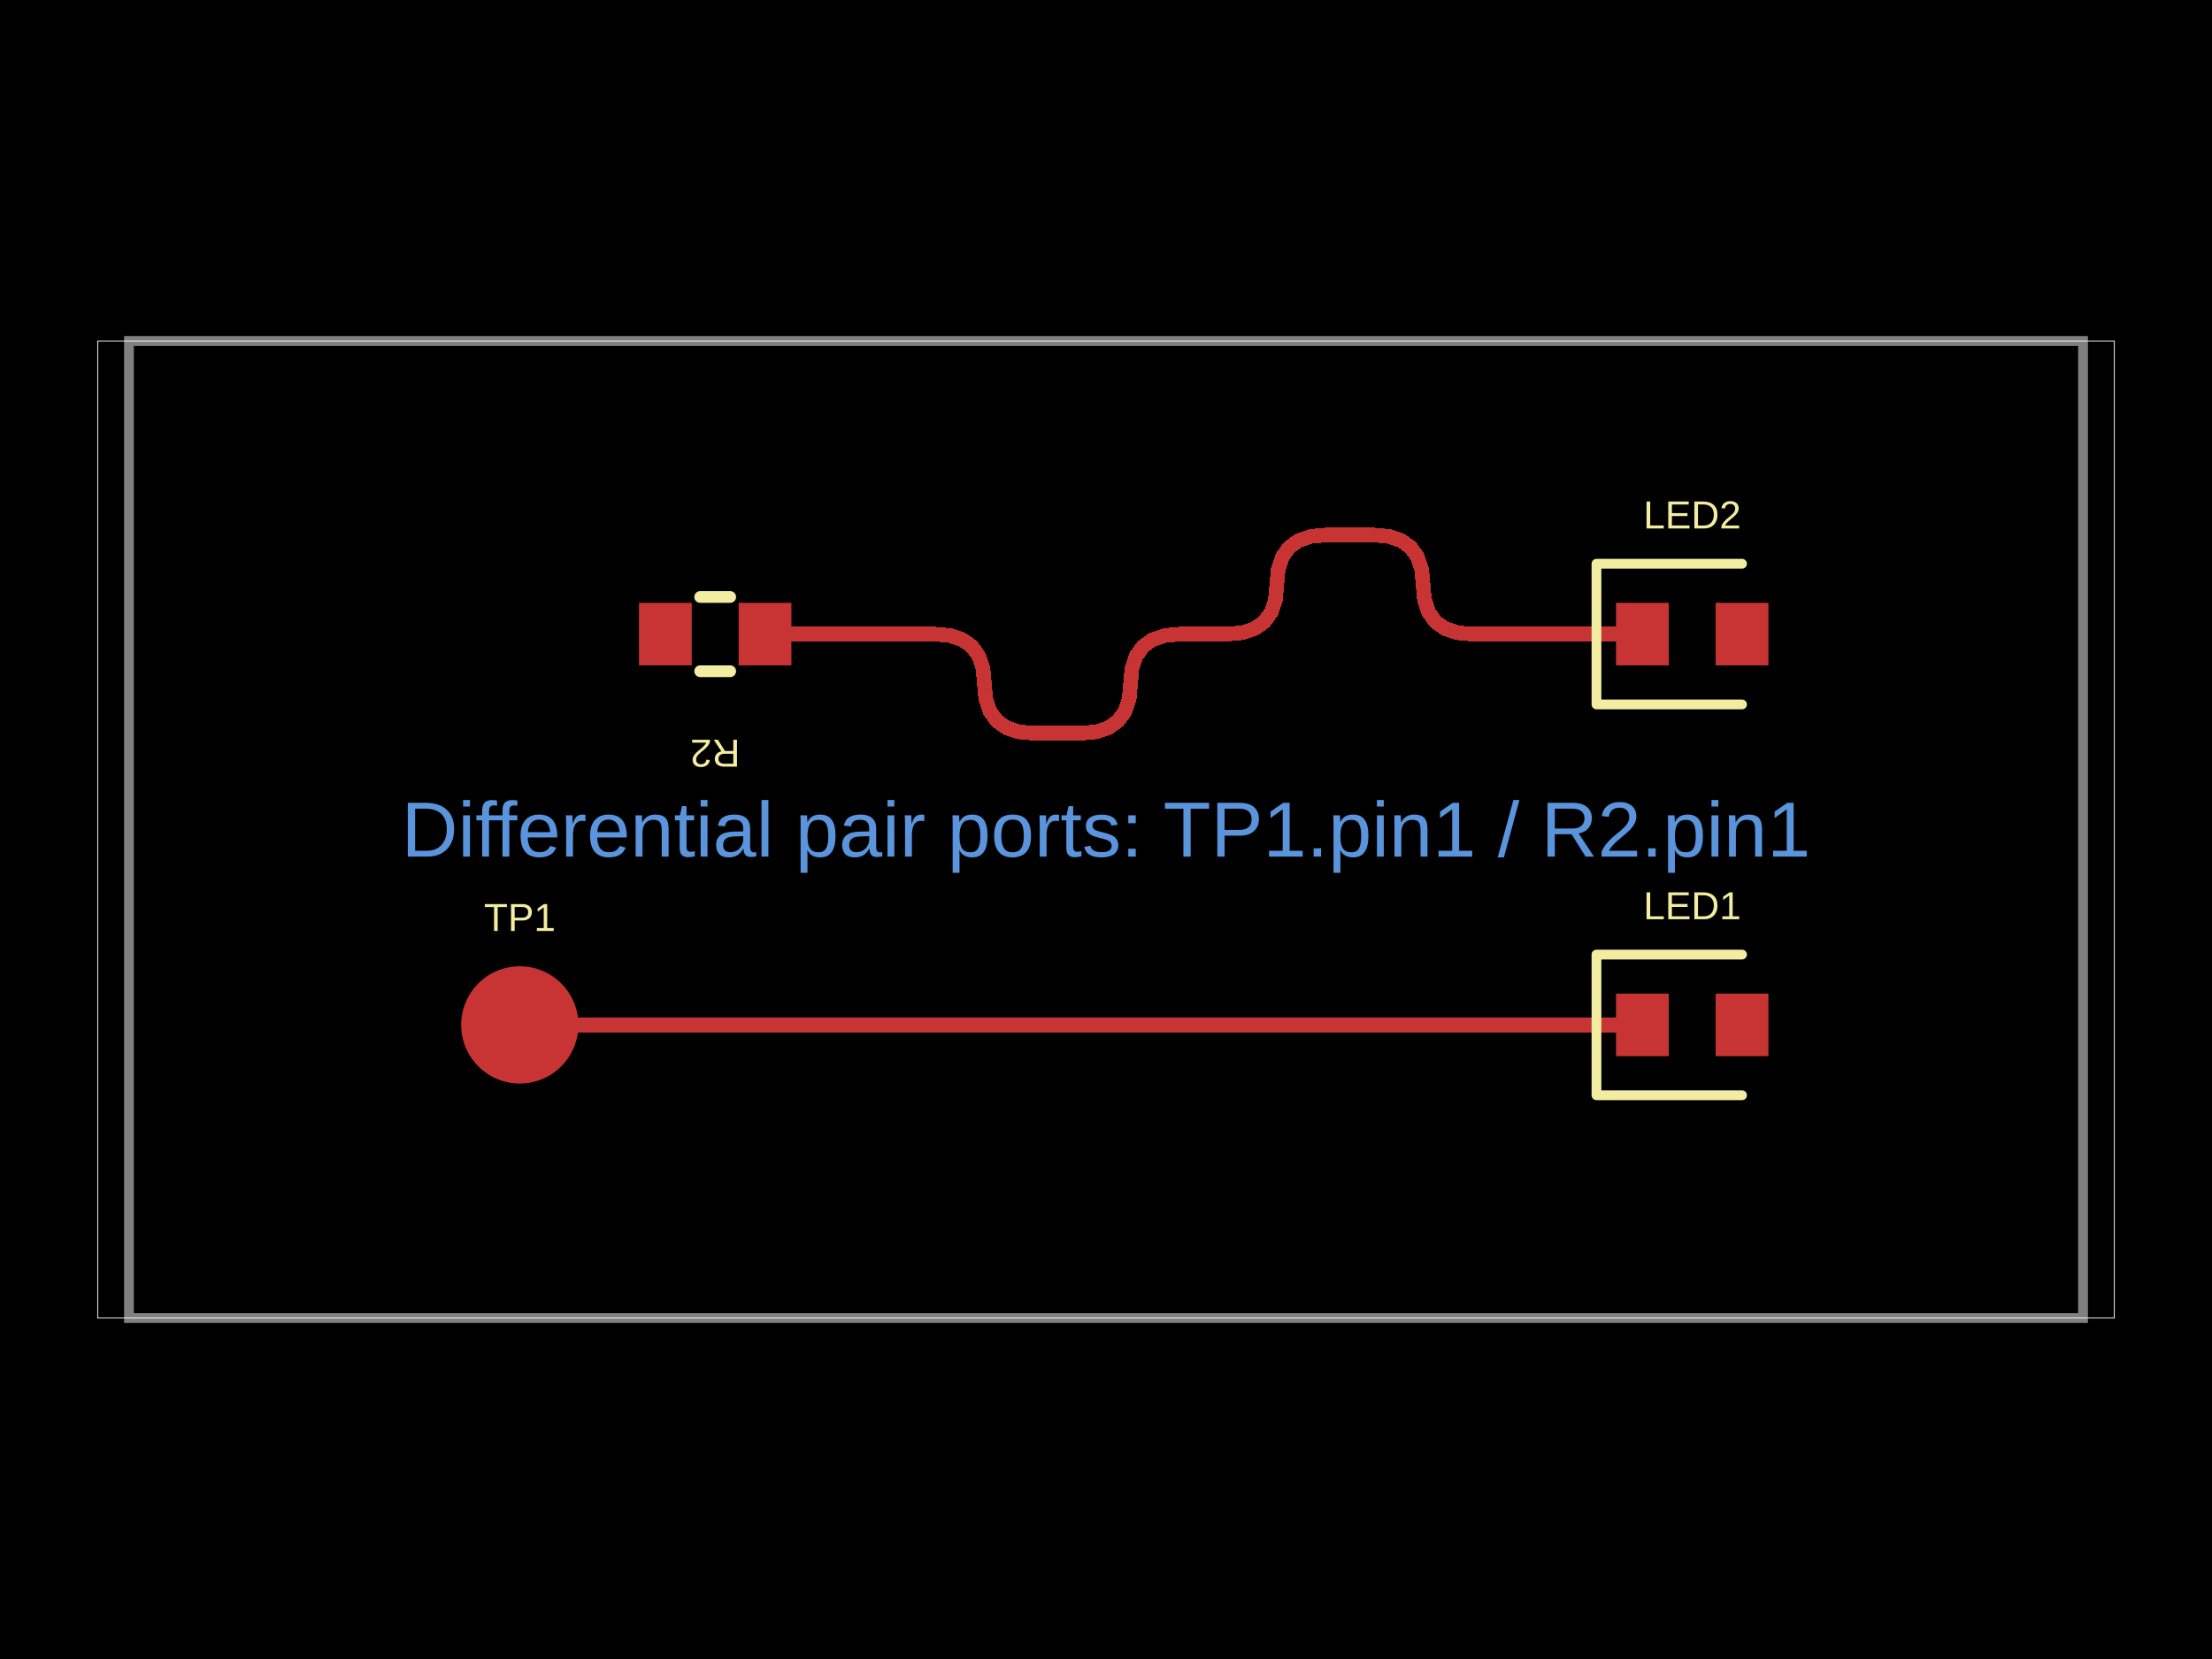
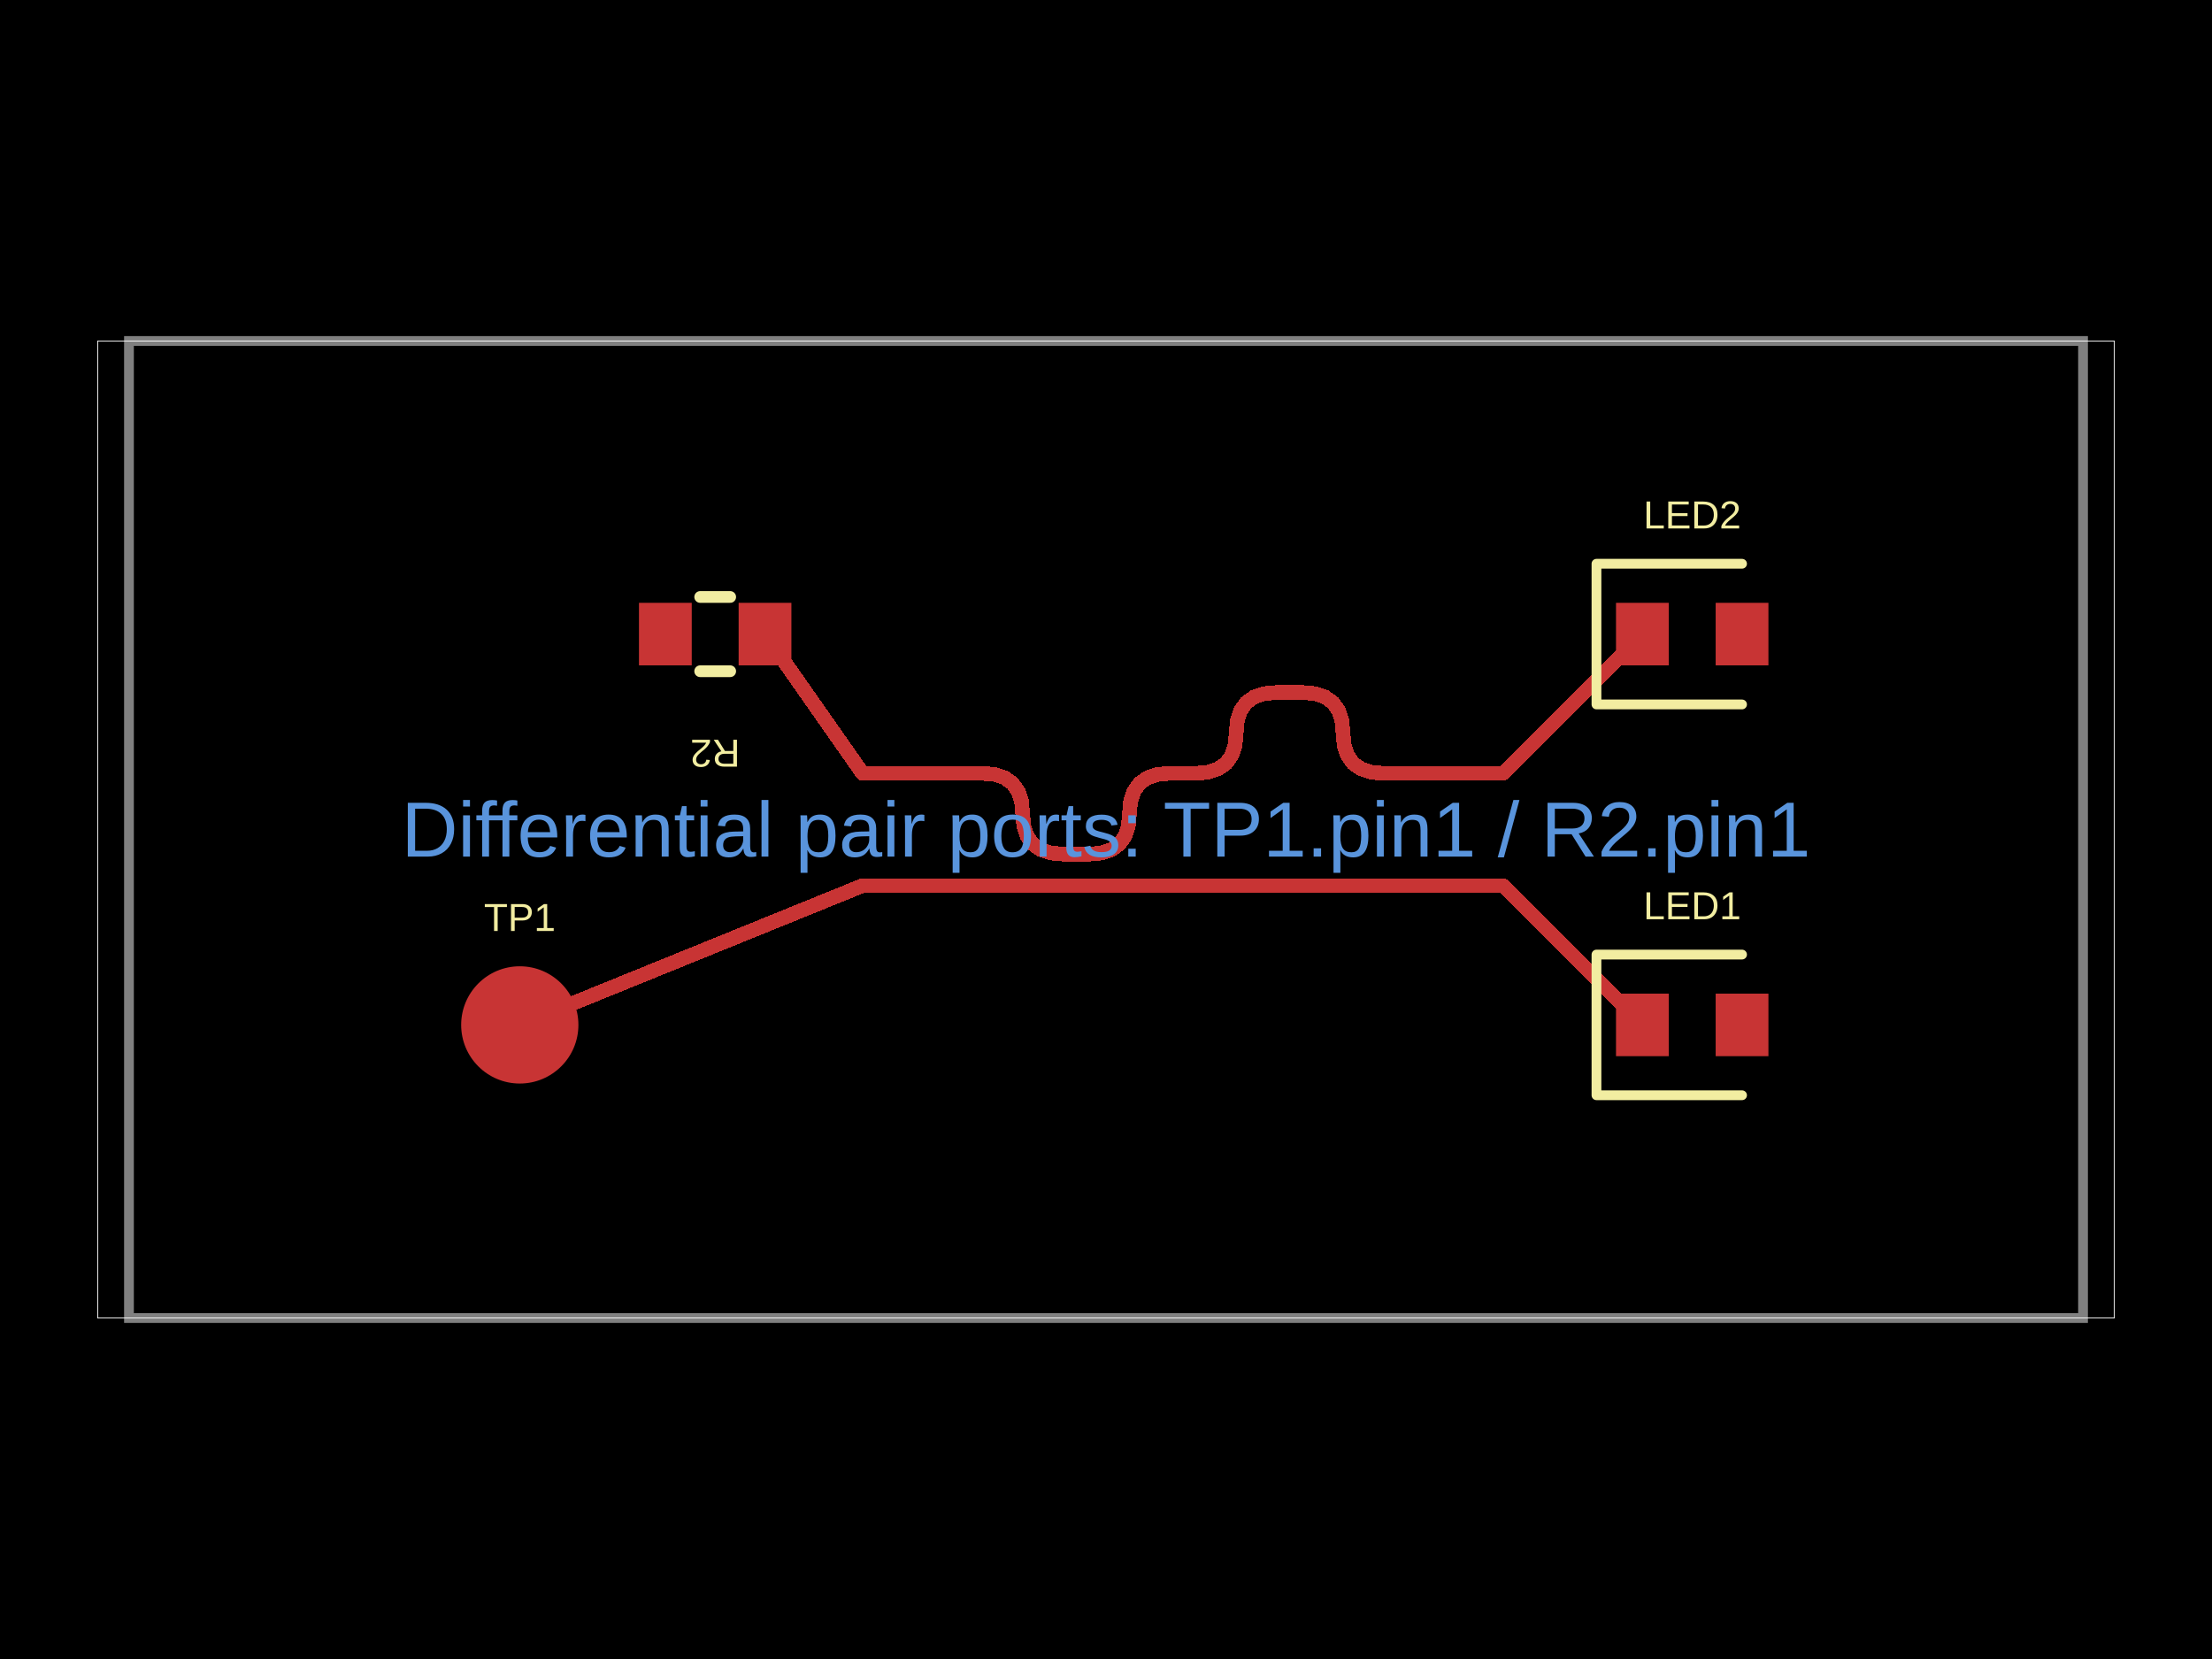
- <svg xmlns="http://www.w3.org/2000/svg" width="800" height="600" data-software-used-string="@tscircuit/core@0.0.1593">
+ <svg xmlns="http://www.w3.org/2000/svg" width="800" height="600" data-software-used-string="@tscircuit/core@0.0.1627">
  <style />
  <rect class="boundary" x="0" y="0" fill="#000" width="800" height="600" data-type="pcb_background" data-pcb-layer="global" />
  <rect class="pcb-boundary" fill="none" stroke="#fff" stroke-width="0.3" x="35.336" y="123.322" width="729.329" height="353.357" data-type="pcb_boundary" data-pcb-layer="global" />
  <path class="pcb-board" d="M 46.643 476.678 L 753.357 476.678 L 753.357 123.322 L 46.643 123.322 Z" fill="none" stroke="rgba(255, 255, 255, 0.5)" stroke-width="3.534" data-type="pcb_board" data-pcb-layer="board" />
  <circle class="pcb-pad" fill="rgb(200, 52, 52)" cx="187.986" cy="370.671" r="21.201" data-type="pcb_smtpad" data-pcb-layer="top" data-pad-name="TP1.pin1" />
  <rect class="pcb-pad" fill="rgb(200, 52, 52)" x="267.138" y="218.021" width="19.081" height="22.615" data-type="pcb_smtpad" data-pcb-layer="top" data-pad-name="R2.pin1" />
  <rect class="pcb-pad" fill="rgb(200, 52, 52)" x="231.095" y="218.021" width="19.081" height="22.615" data-type="pcb_smtpad" data-pcb-layer="top" data-pad-name="R2.pin2" />
  <rect class="pcb-pad" fill="rgb(200, 52, 52)" x="584.452" y="359.364" width="19.081" height="22.615" data-type="pcb_smtpad" data-pcb-layer="top" data-pad-name="LED1.pin1" />
  <rect class="pcb-pad" fill="rgb(200, 52, 52)" x="620.495" y="359.364" width="19.081" height="22.615" data-type="pcb_smtpad" data-pcb-layer="top" data-pad-name="LED1.pin2" />
  <rect class="pcb-pad" fill="rgb(200, 52, 52)" x="584.452" y="218.021" width="19.081" height="22.615" data-type="pcb_smtpad" data-pcb-layer="top" data-pad-name="LED2.pin1" />
  <rect class="pcb-pad" fill="rgb(200, 52, 52)" x="620.495" y="218.021" width="19.081" height="22.615" data-type="pcb_smtpad" data-pcb-layer="top" data-pad-name="LED2.pin2" />
-   <path class="pcb-trace" stroke="rgb(200, 52, 52)" fill="none" d="M 276.678 229.329 L 338.085 229.329" stroke-width="5.3" stroke-linecap="round" stroke-linejoin="round" shape-rendering="crispEdges" data-type="pcb_trace" data-pcb-layer="top" />
-   <path class="pcb-trace" stroke="rgb(200, 52, 52)" fill="none" d="M 338.085 229.329 L 343.561 229.826" stroke-width="5.3" stroke-linecap="round" stroke-linejoin="round" shape-rendering="crispEdges" data-type="pcb_trace" data-pcb-layer="top" />
-   <path class="pcb-trace" stroke="rgb(200, 52, 52)" fill="none" d="M 343.561 229.826 L 348.042 231.32" stroke-width="5.3" stroke-linecap="round" stroke-linejoin="round" shape-rendering="crispEdges" data-type="pcb_trace" data-pcb-layer="top" />
-   <path class="pcb-trace" stroke="rgb(200, 52, 52)" fill="none" d="M 348.042 231.32 L 351.526 233.809" stroke-width="5.3" stroke-linecap="round" stroke-linejoin="round" shape-rendering="crispEdges" data-type="pcb_trace" data-pcb-layer="top" />
-   <path class="pcb-trace" stroke="rgb(200, 52, 52)" fill="none" d="M 351.526 233.809 L 354.016 237.294" stroke-width="5.3" stroke-linecap="round" stroke-linejoin="round" shape-rendering="crispEdges" data-type="pcb_trace" data-pcb-layer="top" />
-   <path class="pcb-trace" stroke="rgb(200, 52, 52)" fill="none" d="M 354.016 237.294 L 355.509 241.775" stroke-width="5.3" stroke-linecap="round" stroke-linejoin="round" shape-rendering="crispEdges" data-type="pcb_trace" data-pcb-layer="top" />
-   <path class="pcb-trace" stroke="rgb(200, 52, 52)" fill="none" d="M 355.509 241.775 L 356.007 247.251" stroke-width="5.3" stroke-linecap="round" stroke-linejoin="round" shape-rendering="crispEdges" data-type="pcb_trace" data-pcb-layer="top" />
-   <path class="pcb-trace" stroke="rgb(200, 52, 52)" fill="none" d="M 356.007 247.251 L 356.505 252.727" stroke-width="5.3" stroke-linecap="round" stroke-linejoin="round" shape-rendering="crispEdges" data-type="pcb_trace" data-pcb-layer="top" />
-   <path class="pcb-trace" stroke="rgb(200, 52, 52)" fill="none" d="M 356.505 252.727 L 357.998 257.208" stroke-width="5.3" stroke-linecap="round" stroke-linejoin="round" shape-rendering="crispEdges" data-type="pcb_trace" data-pcb-layer="top" />
-   <path class="pcb-trace" stroke="rgb(200, 52, 52)" fill="none" d="M 357.998 257.208 L 360.488 260.693" stroke-width="5.3" stroke-linecap="round" stroke-linejoin="round" shape-rendering="crispEdges" data-type="pcb_trace" data-pcb-layer="top" />
-   <path class="pcb-trace" stroke="rgb(200, 52, 52)" fill="none" d="M 360.488 260.693 L 363.973 263.182" stroke-width="5.3" stroke-linecap="round" stroke-linejoin="round" shape-rendering="crispEdges" data-type="pcb_trace" data-pcb-layer="top" />
-   <path class="pcb-trace" stroke="rgb(200, 52, 52)" fill="none" d="M 363.973 263.182 L 368.453 264.676" stroke-width="5.3" stroke-linecap="round" stroke-linejoin="round" shape-rendering="crispEdges" data-type="pcb_trace" data-pcb-layer="top" />
-   <path class="pcb-trace" stroke="rgb(200, 52, 52)" fill="none" d="M 368.453 264.676 L 373.93 265.174" stroke-width="5.3" stroke-linecap="round" stroke-linejoin="round" shape-rendering="crispEdges" data-type="pcb_trace" data-pcb-layer="top" />
-   <path class="pcb-trace" stroke="rgb(200, 52, 52)" fill="none" d="M 373.93 265.174 L 390.97 265.174" stroke-width="5.3" stroke-linecap="round" stroke-linejoin="round" shape-rendering="crispEdges" data-type="pcb_trace" data-pcb-layer="top" />
-   <path class="pcb-trace" stroke="rgb(200, 52, 52)" fill="none" d="M 390.97 265.174 L 396.447 264.676" stroke-width="5.3" stroke-linecap="round" stroke-linejoin="round" shape-rendering="crispEdges" data-type="pcb_trace" data-pcb-layer="top" />
-   <path class="pcb-trace" stroke="rgb(200, 52, 52)" fill="none" d="M 396.447 264.676 L 400.927 263.182" stroke-width="5.3" stroke-linecap="round" stroke-linejoin="round" shape-rendering="crispEdges" data-type="pcb_trace" data-pcb-layer="top" />
-   <path class="pcb-trace" stroke="rgb(200, 52, 52)" fill="none" d="M 400.927 263.182 L 404.412 260.693" stroke-width="5.3" stroke-linecap="round" stroke-linejoin="round" shape-rendering="crispEdges" data-type="pcb_trace" data-pcb-layer="top" />
-   <path class="pcb-trace" stroke="rgb(200, 52, 52)" fill="none" d="M 404.412 260.693 L 406.901 257.208" stroke-width="5.3" stroke-linecap="round" stroke-linejoin="round" shape-rendering="crispEdges" data-type="pcb_trace" data-pcb-layer="top" />
-   <path class="pcb-trace" stroke="rgb(200, 52, 52)" fill="none" d="M 406.901 257.208 L 408.395 252.727" stroke-width="5.3" stroke-linecap="round" stroke-linejoin="round" shape-rendering="crispEdges" data-type="pcb_trace" data-pcb-layer="top" />
-   <path class="pcb-trace" stroke="rgb(200, 52, 52)" fill="none" d="M 408.395 252.727 L 408.893 247.251" stroke-width="5.3" stroke-linecap="round" stroke-linejoin="round" shape-rendering="crispEdges" data-type="pcb_trace" data-pcb-layer="top" />
-   <path class="pcb-trace" stroke="rgb(200, 52, 52)" fill="none" d="M 408.893 247.251 L 409.391 241.775" stroke-width="5.3" stroke-linecap="round" stroke-linejoin="round" shape-rendering="crispEdges" data-type="pcb_trace" data-pcb-layer="top" />
-   <path class="pcb-trace" stroke="rgb(200, 52, 52)" fill="none" d="M 409.391 241.775 L 410.884 237.294" stroke-width="5.3" stroke-linecap="round" stroke-linejoin="round" shape-rendering="crispEdges" data-type="pcb_trace" data-pcb-layer="top" />
-   <path class="pcb-trace" stroke="rgb(200, 52, 52)" fill="none" d="M 410.884 237.294 L 413.373 233.809" stroke-width="5.3" stroke-linecap="round" stroke-linejoin="round" shape-rendering="crispEdges" data-type="pcb_trace" data-pcb-layer="top" />
-   <path class="pcb-trace" stroke="rgb(200, 52, 52)" fill="none" d="M 413.373 233.809 L 416.858 231.32" stroke-width="5.3" stroke-linecap="round" stroke-linejoin="round" shape-rendering="crispEdges" data-type="pcb_trace" data-pcb-layer="top" />
-   <path class="pcb-trace" stroke="rgb(200, 52, 52)" fill="none" d="M 416.858 231.32 L 421.339 229.826" stroke-width="5.3" stroke-linecap="round" stroke-linejoin="round" shape-rendering="crispEdges" data-type="pcb_trace" data-pcb-layer="top" />
-   <path class="pcb-trace" stroke="rgb(200, 52, 52)" fill="none" d="M 421.339 229.826 L 426.815 229.329" stroke-width="5.3" stroke-linecap="round" stroke-linejoin="round" shape-rendering="crispEdges" data-type="pcb_trace" data-pcb-layer="top" />
-   <path class="pcb-trace" stroke="rgb(200, 52, 52)" fill="none" d="M 426.815 229.329 L 443.856 229.329" stroke-width="5.3" stroke-linecap="round" stroke-linejoin="round" shape-rendering="crispEdges" data-type="pcb_trace" data-pcb-layer="top" />
-   <path class="pcb-trace" stroke="rgb(200, 52, 52)" fill="none" d="M 443.856 229.329 L 449.332 228.831" stroke-width="5.3" stroke-linecap="round" stroke-linejoin="round" shape-rendering="crispEdges" data-type="pcb_trace" data-pcb-layer="top" />
-   <path class="pcb-trace" stroke="rgb(200, 52, 52)" fill="none" d="M 449.332 228.831 L 453.813 227.337" stroke-width="5.3" stroke-linecap="round" stroke-linejoin="round" shape-rendering="crispEdges" data-type="pcb_trace" data-pcb-layer="top" />
-   <path class="pcb-trace" stroke="rgb(200, 52, 52)" fill="none" d="M 453.813 227.337 L 457.298 224.848" stroke-width="5.3" stroke-linecap="round" stroke-linejoin="round" shape-rendering="crispEdges" data-type="pcb_trace" data-pcb-layer="top" />
-   <path class="pcb-trace" stroke="rgb(200, 52, 52)" fill="none" d="M 457.298 224.848 L 459.787 221.363" stroke-width="5.3" stroke-linecap="round" stroke-linejoin="round" shape-rendering="crispEdges" data-type="pcb_trace" data-pcb-layer="top" />
-   <path class="pcb-trace" stroke="rgb(200, 52, 52)" fill="none" d="M 459.787 221.363 L 461.281 216.882" stroke-width="5.3" stroke-linecap="round" stroke-linejoin="round" shape-rendering="crispEdges" data-type="pcb_trace" data-pcb-layer="top" />
-   <path class="pcb-trace" stroke="rgb(200, 52, 52)" fill="none" d="M 461.281 216.882 L 461.779 211.406" stroke-width="5.3" stroke-linecap="round" stroke-linejoin="round" shape-rendering="crispEdges" data-type="pcb_trace" data-pcb-layer="top" />
-   <path class="pcb-trace" stroke="rgb(200, 52, 52)" fill="none" d="M 461.779 211.406 L 462.276 205.93" stroke-width="5.3" stroke-linecap="round" stroke-linejoin="round" shape-rendering="crispEdges" data-type="pcb_trace" data-pcb-layer="top" />
-   <path class="pcb-trace" stroke="rgb(200, 52, 52)" fill="none" d="M 462.276 205.93 L 463.77 201.449" stroke-width="5.3" stroke-linecap="round" stroke-linejoin="round" shape-rendering="crispEdges" data-type="pcb_trace" data-pcb-layer="top" />
-   <path class="pcb-trace" stroke="rgb(200, 52, 52)" fill="none" d="M 463.77 201.449 L 466.259 197.964" stroke-width="5.3" stroke-linecap="round" stroke-linejoin="round" shape-rendering="crispEdges" data-type="pcb_trace" data-pcb-layer="top" />
-   <path class="pcb-trace" stroke="rgb(200, 52, 52)" fill="none" d="M 466.259 197.964 L 469.744 195.475" stroke-width="5.3" stroke-linecap="round" stroke-linejoin="round" shape-rendering="crispEdges" data-type="pcb_trace" data-pcb-layer="top" />
-   <path class="pcb-trace" stroke="rgb(200, 52, 52)" fill="none" d="M 469.744 195.475 L 474.225 193.981" stroke-width="5.3" stroke-linecap="round" stroke-linejoin="round" shape-rendering="crispEdges" data-type="pcb_trace" data-pcb-layer="top" />
-   <path class="pcb-trace" stroke="rgb(200, 52, 52)" fill="none" d="M 474.225 193.981 L 479.701 193.484" stroke-width="5.3" stroke-linecap="round" stroke-linejoin="round" shape-rendering="crispEdges" data-type="pcb_trace" data-pcb-layer="top" />
-   <path class="pcb-trace" stroke="rgb(200, 52, 52)" fill="none" d="M 479.701 193.484 L 496.742 193.484" stroke-width="5.3" stroke-linecap="round" stroke-linejoin="round" shape-rendering="crispEdges" data-type="pcb_trace" data-pcb-layer="top" />
-   <path class="pcb-trace" stroke="rgb(200, 52, 52)" fill="none" d="M 496.742 193.484 L 502.218 193.981" stroke-width="5.3" stroke-linecap="round" stroke-linejoin="round" shape-rendering="crispEdges" data-type="pcb_trace" data-pcb-layer="top" />
-   <path class="pcb-trace" stroke="rgb(200, 52, 52)" fill="none" d="M 502.218 193.981 L 506.699 195.475" stroke-width="5.3" stroke-linecap="round" stroke-linejoin="round" shape-rendering="crispEdges" data-type="pcb_trace" data-pcb-layer="top" />
-   <path class="pcb-trace" stroke="rgb(200, 52, 52)" fill="none" d="M 506.699 195.475 L 510.184 197.964" stroke-width="5.3" stroke-linecap="round" stroke-linejoin="round" shape-rendering="crispEdges" data-type="pcb_trace" data-pcb-layer="top" />
-   <path class="pcb-trace" stroke="rgb(200, 52, 52)" fill="none" d="M 510.184 197.964 L 512.673 201.449" stroke-width="5.3" stroke-linecap="round" stroke-linejoin="round" shape-rendering="crispEdges" data-type="pcb_trace" data-pcb-layer="top" />
-   <path class="pcb-trace" stroke="rgb(200, 52, 52)" fill="none" d="M 512.673 201.449 L 514.166 205.93" stroke-width="5.3" stroke-linecap="round" stroke-linejoin="round" shape-rendering="crispEdges" data-type="pcb_trace" data-pcb-layer="top" />
-   <path class="pcb-trace" stroke="rgb(200, 52, 52)" fill="none" d="M 514.166 205.93 L 514.664 211.406" stroke-width="5.3" stroke-linecap="round" stroke-linejoin="round" shape-rendering="crispEdges" data-type="pcb_trace" data-pcb-layer="top" />
-   <path class="pcb-trace" stroke="rgb(200, 52, 52)" fill="none" d="M 514.664 211.406 L 515.162 216.882" stroke-width="5.3" stroke-linecap="round" stroke-linejoin="round" shape-rendering="crispEdges" data-type="pcb_trace" data-pcb-layer="top" />
-   <path class="pcb-trace" stroke="rgb(200, 52, 52)" fill="none" d="M 515.162 216.882 L 516.656 221.363" stroke-width="5.3" stroke-linecap="round" stroke-linejoin="round" shape-rendering="crispEdges" data-type="pcb_trace" data-pcb-layer="top" />
-   <path class="pcb-trace" stroke="rgb(200, 52, 52)" fill="none" d="M 516.656 221.363 L 519.145 224.848" stroke-width="5.3" stroke-linecap="round" stroke-linejoin="round" shape-rendering="crispEdges" data-type="pcb_trace" data-pcb-layer="top" />
-   <path class="pcb-trace" stroke="rgb(200, 52, 52)" fill="none" d="M 519.145 224.848 L 522.63 227.337" stroke-width="5.3" stroke-linecap="round" stroke-linejoin="round" shape-rendering="crispEdges" data-type="pcb_trace" data-pcb-layer="top" />
-   <path class="pcb-trace" stroke="rgb(200, 52, 52)" fill="none" d="M 522.63 227.337 L 527.11 228.831" stroke-width="5.3" stroke-linecap="round" stroke-linejoin="round" shape-rendering="crispEdges" data-type="pcb_trace" data-pcb-layer="top" />
-   <path class="pcb-trace" stroke="rgb(200, 52, 52)" fill="none" d="M 527.11 228.831 L 532.587 229.329" stroke-width="5.3" stroke-linecap="round" stroke-linejoin="round" shape-rendering="crispEdges" data-type="pcb_trace" data-pcb-layer="top" />
-   <path class="pcb-trace" stroke="rgb(200, 52, 52)" fill="none" d="M 532.587 229.329 L 593.993 229.329" stroke-width="5.3" stroke-linecap="round" stroke-linejoin="round" shape-rendering="crispEdges" data-type="pcb_trace" data-pcb-layer="top" />
-   <path class="pcb-trace" stroke="rgb(200, 52, 52)" fill="none" d="M 187.986 370.671 L 593.993 370.671" stroke-width="5.3" stroke-linecap="round" stroke-linejoin="round" shape-rendering="crispEdges" data-type="pcb_trace" data-pcb-layer="top" />
+   <path class="pcb-trace" stroke="rgb(200, 52, 52)" fill="none" d="M 276.678 229.329 L 311.936 279.682" stroke-width="5.3" stroke-linecap="round" stroke-linejoin="round" shape-rendering="crispEdges" data-type="pcb_trace" data-pcb-layer="top" />
+   <path class="pcb-trace" stroke="rgb(200, 52, 52)" fill="none" d="M 311.936 279.682 L 355.249 279.682" stroke-width="5.3" stroke-linecap="round" stroke-linejoin="round" shape-rendering="crispEdges" data-type="pcb_trace" data-pcb-layer="top" />
+   <path class="pcb-trace" stroke="rgb(200, 52, 52)" fill="none" d="M 355.249 279.682 L 359.714 280.088" stroke-width="5.3" stroke-linecap="round" stroke-linejoin="round" shape-rendering="crispEdges" data-type="pcb_trace" data-pcb-layer="top" />
+   <path class="pcb-trace" stroke="rgb(200, 52, 52)" fill="none" d="M 359.714 280.088 L 363.367 281.306" stroke-width="5.3" stroke-linecap="round" stroke-linejoin="round" shape-rendering="crispEdges" data-type="pcb_trace" data-pcb-layer="top" />
+   <path class="pcb-trace" stroke="rgb(200, 52, 52)" fill="none" d="M 363.367 281.306 L 366.209 283.335" stroke-width="5.3" stroke-linecap="round" stroke-linejoin="round" shape-rendering="crispEdges" data-type="pcb_trace" data-pcb-layer="top" />
+   <path class="pcb-trace" stroke="rgb(200, 52, 52)" fill="none" d="M 366.209 283.335 L 368.238 286.177" stroke-width="5.3" stroke-linecap="round" stroke-linejoin="round" shape-rendering="crispEdges" data-type="pcb_trace" data-pcb-layer="top" />
+   <path class="pcb-trace" stroke="rgb(200, 52, 52)" fill="none" d="M 368.238 286.177 L 369.456 289.83" stroke-width="5.3" stroke-linecap="round" stroke-linejoin="round" shape-rendering="crispEdges" data-type="pcb_trace" data-pcb-layer="top" />
+   <path class="pcb-trace" stroke="rgb(200, 52, 52)" fill="none" d="M 369.456 289.83 L 369.862 294.296" stroke-width="5.3" stroke-linecap="round" stroke-linejoin="round" shape-rendering="crispEdges" data-type="pcb_trace" data-pcb-layer="top" />
+   <path class="pcb-trace" stroke="rgb(200, 52, 52)" fill="none" d="M 369.862 294.296 L 370.268 298.761" stroke-width="5.3" stroke-linecap="round" stroke-linejoin="round" shape-rendering="crispEdges" data-type="pcb_trace" data-pcb-layer="top" />
+   <path class="pcb-trace" stroke="rgb(200, 52, 52)" fill="none" d="M 370.268 298.761 L 371.486 302.414" stroke-width="5.3" stroke-linecap="round" stroke-linejoin="round" shape-rendering="crispEdges" data-type="pcb_trace" data-pcb-layer="top" />
+   <path class="pcb-trace" stroke="rgb(200, 52, 52)" fill="none" d="M 371.486 302.414 L 373.515 305.256" stroke-width="5.3" stroke-linecap="round" stroke-linejoin="round" shape-rendering="crispEdges" data-type="pcb_trace" data-pcb-layer="top" />
+   <path class="pcb-trace" stroke="rgb(200, 52, 52)" fill="none" d="M 373.515 305.256 L 376.357 307.285" stroke-width="5.3" stroke-linecap="round" stroke-linejoin="round" shape-rendering="crispEdges" data-type="pcb_trace" data-pcb-layer="top" />
+   <path class="pcb-trace" stroke="rgb(200, 52, 52)" fill="none" d="M 376.357 307.285 L 380.01 308.503" stroke-width="5.3" stroke-linecap="round" stroke-linejoin="round" shape-rendering="crispEdges" data-type="pcb_trace" data-pcb-layer="top" />
+   <path class="pcb-trace" stroke="rgb(200, 52, 52)" fill="none" d="M 380.01 308.503 L 384.476 308.909" stroke-width="5.3" stroke-linecap="round" stroke-linejoin="round" shape-rendering="crispEdges" data-type="pcb_trace" data-pcb-layer="top" />
+   <path class="pcb-trace" stroke="rgb(200, 52, 52)" fill="none" d="M 384.476 308.909 L 393.866 308.909" stroke-width="5.3" stroke-linecap="round" stroke-linejoin="round" shape-rendering="crispEdges" data-type="pcb_trace" data-pcb-layer="top" />
+   <path class="pcb-trace" stroke="rgb(200, 52, 52)" fill="none" d="M 393.866 308.909 L 398.331 308.503" stroke-width="5.3" stroke-linecap="round" stroke-linejoin="round" shape-rendering="crispEdges" data-type="pcb_trace" data-pcb-layer="top" />
+   <path class="pcb-trace" stroke="rgb(200, 52, 52)" fill="none" d="M 398.331 308.503 L 401.984 307.285" stroke-width="5.3" stroke-linecap="round" stroke-linejoin="round" shape-rendering="crispEdges" data-type="pcb_trace" data-pcb-layer="top" />
+   <path class="pcb-trace" stroke="rgb(200, 52, 52)" fill="none" d="M 401.984 307.285 L 404.826 305.256" stroke-width="5.3" stroke-linecap="round" stroke-linejoin="round" shape-rendering="crispEdges" data-type="pcb_trace" data-pcb-layer="top" />
+   <path class="pcb-trace" stroke="rgb(200, 52, 52)" fill="none" d="M 404.826 305.256 L 406.856 302.414" stroke-width="5.3" stroke-linecap="round" stroke-linejoin="round" shape-rendering="crispEdges" data-type="pcb_trace" data-pcb-layer="top" />
+   <path class="pcb-trace" stroke="rgb(200, 52, 52)" fill="none" d="M 406.856 302.414 L 408.073 298.761" stroke-width="5.3" stroke-linecap="round" stroke-linejoin="round" shape-rendering="crispEdges" data-type="pcb_trace" data-pcb-layer="top" />
+   <path class="pcb-trace" stroke="rgb(200, 52, 52)" fill="none" d="M 408.073 298.761 L 408.479 294.296" stroke-width="5.3" stroke-linecap="round" stroke-linejoin="round" shape-rendering="crispEdges" data-type="pcb_trace" data-pcb-layer="top" />
+   <path class="pcb-trace" stroke="rgb(200, 52, 52)" fill="none" d="M 408.479 294.296 L 408.885 289.83" stroke-width="5.3" stroke-linecap="round" stroke-linejoin="round" shape-rendering="crispEdges" data-type="pcb_trace" data-pcb-layer="top" />
+   <path class="pcb-trace" stroke="rgb(200, 52, 52)" fill="none" d="M 408.885 289.83 L 410.103 286.177" stroke-width="5.3" stroke-linecap="round" stroke-linejoin="round" shape-rendering="crispEdges" data-type="pcb_trace" data-pcb-layer="top" />
+   <path class="pcb-trace" stroke="rgb(200, 52, 52)" fill="none" d="M 410.103 286.177 L 412.133 283.335" stroke-width="5.3" stroke-linecap="round" stroke-linejoin="round" shape-rendering="crispEdges" data-type="pcb_trace" data-pcb-layer="top" />
+   <path class="pcb-trace" stroke="rgb(200, 52, 52)" fill="none" d="M 412.133 283.335 L 414.974 281.306" stroke-width="5.3" stroke-linecap="round" stroke-linejoin="round" shape-rendering="crispEdges" data-type="pcb_trace" data-pcb-layer="top" />
+   <path class="pcb-trace" stroke="rgb(200, 52, 52)" fill="none" d="M 414.974 281.306 L 418.628 280.088" stroke-width="5.3" stroke-linecap="round" stroke-linejoin="round" shape-rendering="crispEdges" data-type="pcb_trace" data-pcb-layer="top" />
+   <path class="pcb-trace" stroke="rgb(200, 52, 52)" fill="none" d="M 418.628 280.088 L 423.093 279.682" stroke-width="5.3" stroke-linecap="round" stroke-linejoin="round" shape-rendering="crispEdges" data-type="pcb_trace" data-pcb-layer="top" />
+   <path class="pcb-trace" stroke="rgb(200, 52, 52)" fill="none" d="M 423.093 279.682 L 432.483 279.682" stroke-width="5.3" stroke-linecap="round" stroke-linejoin="round" shape-rendering="crispEdges" data-type="pcb_trace" data-pcb-layer="top" />
+   <path class="pcb-trace" stroke="rgb(200, 52, 52)" fill="none" d="M 432.483 279.682 L 436.948 279.276" stroke-width="5.3" stroke-linecap="round" stroke-linejoin="round" shape-rendering="crispEdges" data-type="pcb_trace" data-pcb-layer="top" />
+   <path class="pcb-trace" stroke="rgb(200, 52, 52)" fill="none" d="M 436.948 279.276 L 440.602 278.058" stroke-width="5.3" stroke-linecap="round" stroke-linejoin="round" shape-rendering="crispEdges" data-type="pcb_trace" data-pcb-layer="top" />
+   <path class="pcb-trace" stroke="rgb(200, 52, 52)" fill="none" d="M 440.602 278.058 L 443.443 276.029" stroke-width="5.3" stroke-linecap="round" stroke-linejoin="round" shape-rendering="crispEdges" data-type="pcb_trace" data-pcb-layer="top" />
+   <path class="pcb-trace" stroke="rgb(200, 52, 52)" fill="none" d="M 443.443 276.029 L 445.473 273.187" stroke-width="5.3" stroke-linecap="round" stroke-linejoin="round" shape-rendering="crispEdges" data-type="pcb_trace" data-pcb-layer="top" />
+   <path class="pcb-trace" stroke="rgb(200, 52, 52)" fill="none" d="M 445.473 273.187 L 446.691 269.534" stroke-width="5.3" stroke-linecap="round" stroke-linejoin="round" shape-rendering="crispEdges" data-type="pcb_trace" data-pcb-layer="top" />
+   <path class="pcb-trace" stroke="rgb(200, 52, 52)" fill="none" d="M 446.691 269.534 L 447.097 265.068" stroke-width="5.3" stroke-linecap="round" stroke-linejoin="round" shape-rendering="crispEdges" data-type="pcb_trace" data-pcb-layer="top" />
+   <path class="pcb-trace" stroke="rgb(200, 52, 52)" fill="none" d="M 447.097 265.068 L 447.502 260.603" stroke-width="5.3" stroke-linecap="round" stroke-linejoin="round" shape-rendering="crispEdges" data-type="pcb_trace" data-pcb-layer="top" />
+   <path class="pcb-trace" stroke="rgb(200, 52, 52)" fill="none" d="M 447.502 260.603 L 448.72 256.95" stroke-width="5.3" stroke-linecap="round" stroke-linejoin="round" shape-rendering="crispEdges" data-type="pcb_trace" data-pcb-layer="top" />
+   <path class="pcb-trace" stroke="rgb(200, 52, 52)" fill="none" d="M 448.72 256.95 L 450.75 254.108" stroke-width="5.3" stroke-linecap="round" stroke-linejoin="round" shape-rendering="crispEdges" data-type="pcb_trace" data-pcb-layer="top" />
+   <path class="pcb-trace" stroke="rgb(200, 52, 52)" fill="none" d="M 450.75 254.108 L 453.591 252.079" stroke-width="5.3" stroke-linecap="round" stroke-linejoin="round" shape-rendering="crispEdges" data-type="pcb_trace" data-pcb-layer="top" />
+   <path class="pcb-trace" stroke="rgb(200, 52, 52)" fill="none" d="M 453.591 252.079 L 457.245 250.861" stroke-width="5.3" stroke-linecap="round" stroke-linejoin="round" shape-rendering="crispEdges" data-type="pcb_trace" data-pcb-layer="top" />
+   <path class="pcb-trace" stroke="rgb(200, 52, 52)" fill="none" d="M 457.245 250.861 L 461.71 250.455" stroke-width="5.3" stroke-linecap="round" stroke-linejoin="round" shape-rendering="crispEdges" data-type="pcb_trace" data-pcb-layer="top" />
+   <path class="pcb-trace" stroke="rgb(200, 52, 52)" fill="none" d="M 461.71 250.455 L 471.1 250.455" stroke-width="5.3" stroke-linecap="round" stroke-linejoin="round" shape-rendering="crispEdges" data-type="pcb_trace" data-pcb-layer="top" />
+   <path class="pcb-trace" stroke="rgb(200, 52, 52)" fill="none" d="M 471.1 250.455 L 475.565 250.861" stroke-width="5.3" stroke-linecap="round" stroke-linejoin="round" shape-rendering="crispEdges" data-type="pcb_trace" data-pcb-layer="top" />
+   <path class="pcb-trace" stroke="rgb(200, 52, 52)" fill="none" d="M 475.565 250.861 L 479.219 252.079" stroke-width="5.3" stroke-linecap="round" stroke-linejoin="round" shape-rendering="crispEdges" data-type="pcb_trace" data-pcb-layer="top" />
+   <path class="pcb-trace" stroke="rgb(200, 52, 52)" fill="none" d="M 479.219 252.079 L 482.06 254.108" stroke-width="5.3" stroke-linecap="round" stroke-linejoin="round" shape-rendering="crispEdges" data-type="pcb_trace" data-pcb-layer="top" />
+   <path class="pcb-trace" stroke="rgb(200, 52, 52)" fill="none" d="M 482.06 254.108 L 484.09 256.95" stroke-width="5.3" stroke-linecap="round" stroke-linejoin="round" shape-rendering="crispEdges" data-type="pcb_trace" data-pcb-layer="top" />
+   <path class="pcb-trace" stroke="rgb(200, 52, 52)" fill="none" d="M 484.09 256.95 L 485.308 260.603" stroke-width="5.3" stroke-linecap="round" stroke-linejoin="round" shape-rendering="crispEdges" data-type="pcb_trace" data-pcb-layer="top" />
+   <path class="pcb-trace" stroke="rgb(200, 52, 52)" fill="none" d="M 485.308 260.603 L 485.714 265.068" stroke-width="5.3" stroke-linecap="round" stroke-linejoin="round" shape-rendering="crispEdges" data-type="pcb_trace" data-pcb-layer="top" />
+   <path class="pcb-trace" stroke="rgb(200, 52, 52)" fill="none" d="M 485.714 265.068 L 486.12 269.534" stroke-width="5.3" stroke-linecap="round" stroke-linejoin="round" shape-rendering="crispEdges" data-type="pcb_trace" data-pcb-layer="top" />
+   <path class="pcb-trace" stroke="rgb(200, 52, 52)" fill="none" d="M 486.12 269.534 L 487.337 273.187" stroke-width="5.3" stroke-linecap="round" stroke-linejoin="round" shape-rendering="crispEdges" data-type="pcb_trace" data-pcb-layer="top" />
+   <path class="pcb-trace" stroke="rgb(200, 52, 52)" fill="none" d="M 487.337 273.187 L 489.367 276.029" stroke-width="5.3" stroke-linecap="round" stroke-linejoin="round" shape-rendering="crispEdges" data-type="pcb_trace" data-pcb-layer="top" />
+   <path class="pcb-trace" stroke="rgb(200, 52, 52)" fill="none" d="M 489.367 276.029 L 492.209 278.058" stroke-width="5.3" stroke-linecap="round" stroke-linejoin="round" shape-rendering="crispEdges" data-type="pcb_trace" data-pcb-layer="top" />
+   <path class="pcb-trace" stroke="rgb(200, 52, 52)" fill="none" d="M 492.209 278.058 L 495.862 279.276" stroke-width="5.3" stroke-linecap="round" stroke-linejoin="round" shape-rendering="crispEdges" data-type="pcb_trace" data-pcb-layer="top" />
+   <path class="pcb-trace" stroke="rgb(200, 52, 52)" fill="none" d="M 495.862 279.276 L 500.327 279.682" stroke-width="5.3" stroke-linecap="round" stroke-linejoin="round" shape-rendering="crispEdges" data-type="pcb_trace" data-pcb-layer="top" />
+   <path class="pcb-trace" stroke="rgb(200, 52, 52)" fill="none" d="M 500.327 279.682 L 543.64 279.682" stroke-width="5.3" stroke-linecap="round" stroke-linejoin="round" shape-rendering="crispEdges" data-type="pcb_trace" data-pcb-layer="top" />
+   <path class="pcb-trace" stroke="rgb(200, 52, 52)" fill="none" d="M 543.64 279.682 L 593.993 229.329" stroke-width="5.3" stroke-linecap="round" stroke-linejoin="round" shape-rendering="crispEdges" data-type="pcb_trace" data-pcb-layer="top" />
+   <path class="pcb-trace" stroke="rgb(200, 52, 52)" fill="none" d="M 187.986 370.671 L 311.936 320.318" stroke-width="5.3" stroke-linecap="round" stroke-linejoin="round" shape-rendering="crispEdges" data-type="pcb_trace" data-pcb-layer="top" />
+   <path class="pcb-trace" stroke="rgb(200, 52, 52)" fill="none" d="M 311.936 320.318 L 543.64 320.318" stroke-width="5.3" stroke-linecap="round" stroke-linejoin="round" shape-rendering="crispEdges" data-type="pcb_trace" data-pcb-layer="top" />
+   <path class="pcb-trace" stroke="rgb(200, 52, 52)" fill="none" d="M 543.64 320.318 L 593.993 370.671" stroke-width="5.3" stroke-linecap="round" stroke-linejoin="round" shape-rendering="crispEdges" data-type="pcb_trace" data-pcb-layer="top" />
  <text x="0" y="0" dx="0" dy="0" fill="#f2eda1" font-family="Arial, sans-serif" font-size="14.134" text-anchor="middle" dominant-baseline="central" transform="matrix(1,0,0,1,187.9859,331.8021)" class="pcb-silkscreen-text pcb-silkscreen-top" data-pcb-silkscreen-text-id="pcb_silkscreen_text_0" stroke="none" data-type="pcb_silkscreen_text" data-pcb-layer="top">TP1</text>
  <path class="pcb-silkscreen pcb-silkscreen-top" d="M 264.086 242.756 L 253.228 242.756" fill="none" stroke="#f2eda1" stroke-width="4.24" stroke-linecap="round" stroke-linejoin="round" data-pcb-component-id="pcb_component_1" data-pcb-silkscreen-path-id="pcb_silkscreen_path_0" data-type="pcb_silkscreen_path" data-pcb-layer="top" />
  <path class="pcb-silkscreen pcb-silkscreen-top" d="M 264.086 215.901 L 253.228 215.901" fill="none" stroke="#f2eda1" stroke-width="4.24" stroke-linecap="round" stroke-linejoin="round" data-pcb-component-id="pcb_component_1" data-pcb-silkscreen-path-id="pcb_silkscreen_path_1" data-type="pcb_silkscreen_path" data-pcb-layer="top" />
  <text x="0" y="0" dx="0" dy="0" fill="#f2eda1" font-family="Arial, sans-serif" font-size="14.134" text-anchor="middle" dominant-baseline="central" transform="matrix(-1,-1.2246467991473532e-16,1.2246467991473532e-16,-1,258.6572,272.4382)" class="pcb-silkscreen-text pcb-silkscreen-top" data-pcb-silkscreen-text-id="pcb_silkscreen_text_1" stroke="none" data-type="pcb_silkscreen_text" data-pcb-layer="top">R2</text>
  <path class="pcb-silkscreen pcb-silkscreen-top" d="M 630.035 345.23 L 577.385 345.23 L 577.385 396.113 L 630.035 396.113" fill="none" stroke="#f2eda1" stroke-width="3.534" stroke-linecap="round" stroke-linejoin="round" data-pcb-component-id="pcb_component_2" data-pcb-silkscreen-path-id="pcb_silkscreen_path_2" data-type="pcb_silkscreen_path" data-pcb-layer="top" />
  <text x="0" y="0" dx="0" dy="0" fill="#f2eda1" font-family="Arial, sans-serif" font-size="14.134" text-anchor="middle" dominant-baseline="central" transform="matrix(1,0,0,1,612.0141,327.5618)" class="pcb-silkscreen-text pcb-silkscreen-top" data-pcb-silkscreen-text-id="pcb_silkscreen_text_2" stroke="none" data-type="pcb_silkscreen_text" data-pcb-layer="top">LED1</text>
  <path class="pcb-silkscreen pcb-silkscreen-top" d="M 630.035 203.887 L 577.385 203.887 L 577.385 254.77 L 630.035 254.77" fill="none" stroke="#f2eda1" stroke-width="3.534" stroke-linecap="round" stroke-linejoin="round" data-pcb-component-id="pcb_component_3" data-pcb-silkscreen-path-id="pcb_silkscreen_path_3" data-type="pcb_silkscreen_path" data-pcb-layer="top" />
  <text x="0" y="0" dx="0" dy="0" fill="#f2eda1" font-family="Arial, sans-serif" font-size="14.134" text-anchor="middle" dominant-baseline="central" transform="matrix(1,0,0,1,612.0141,186.2191)" class="pcb-silkscreen-text pcb-silkscreen-top" data-pcb-silkscreen-text-id="pcb_silkscreen_text_3" stroke="none" data-type="pcb_silkscreen_text" data-pcb-layer="top">LED2</text>
  <text x="400" y="300" fill="rgb(89, 148, 220)" font-family="Arial, sans-serif" font-size="28.269" text-anchor="middle" dominant-baseline="central" class="pcb-note-text" data-type="pcb_note_text" data-pcb-note-text-id="pcb_note_text_0" data-pcb-layer="overlay">Differential pair ports: TP1.pin1 / R2.pin1</text>
</svg>
